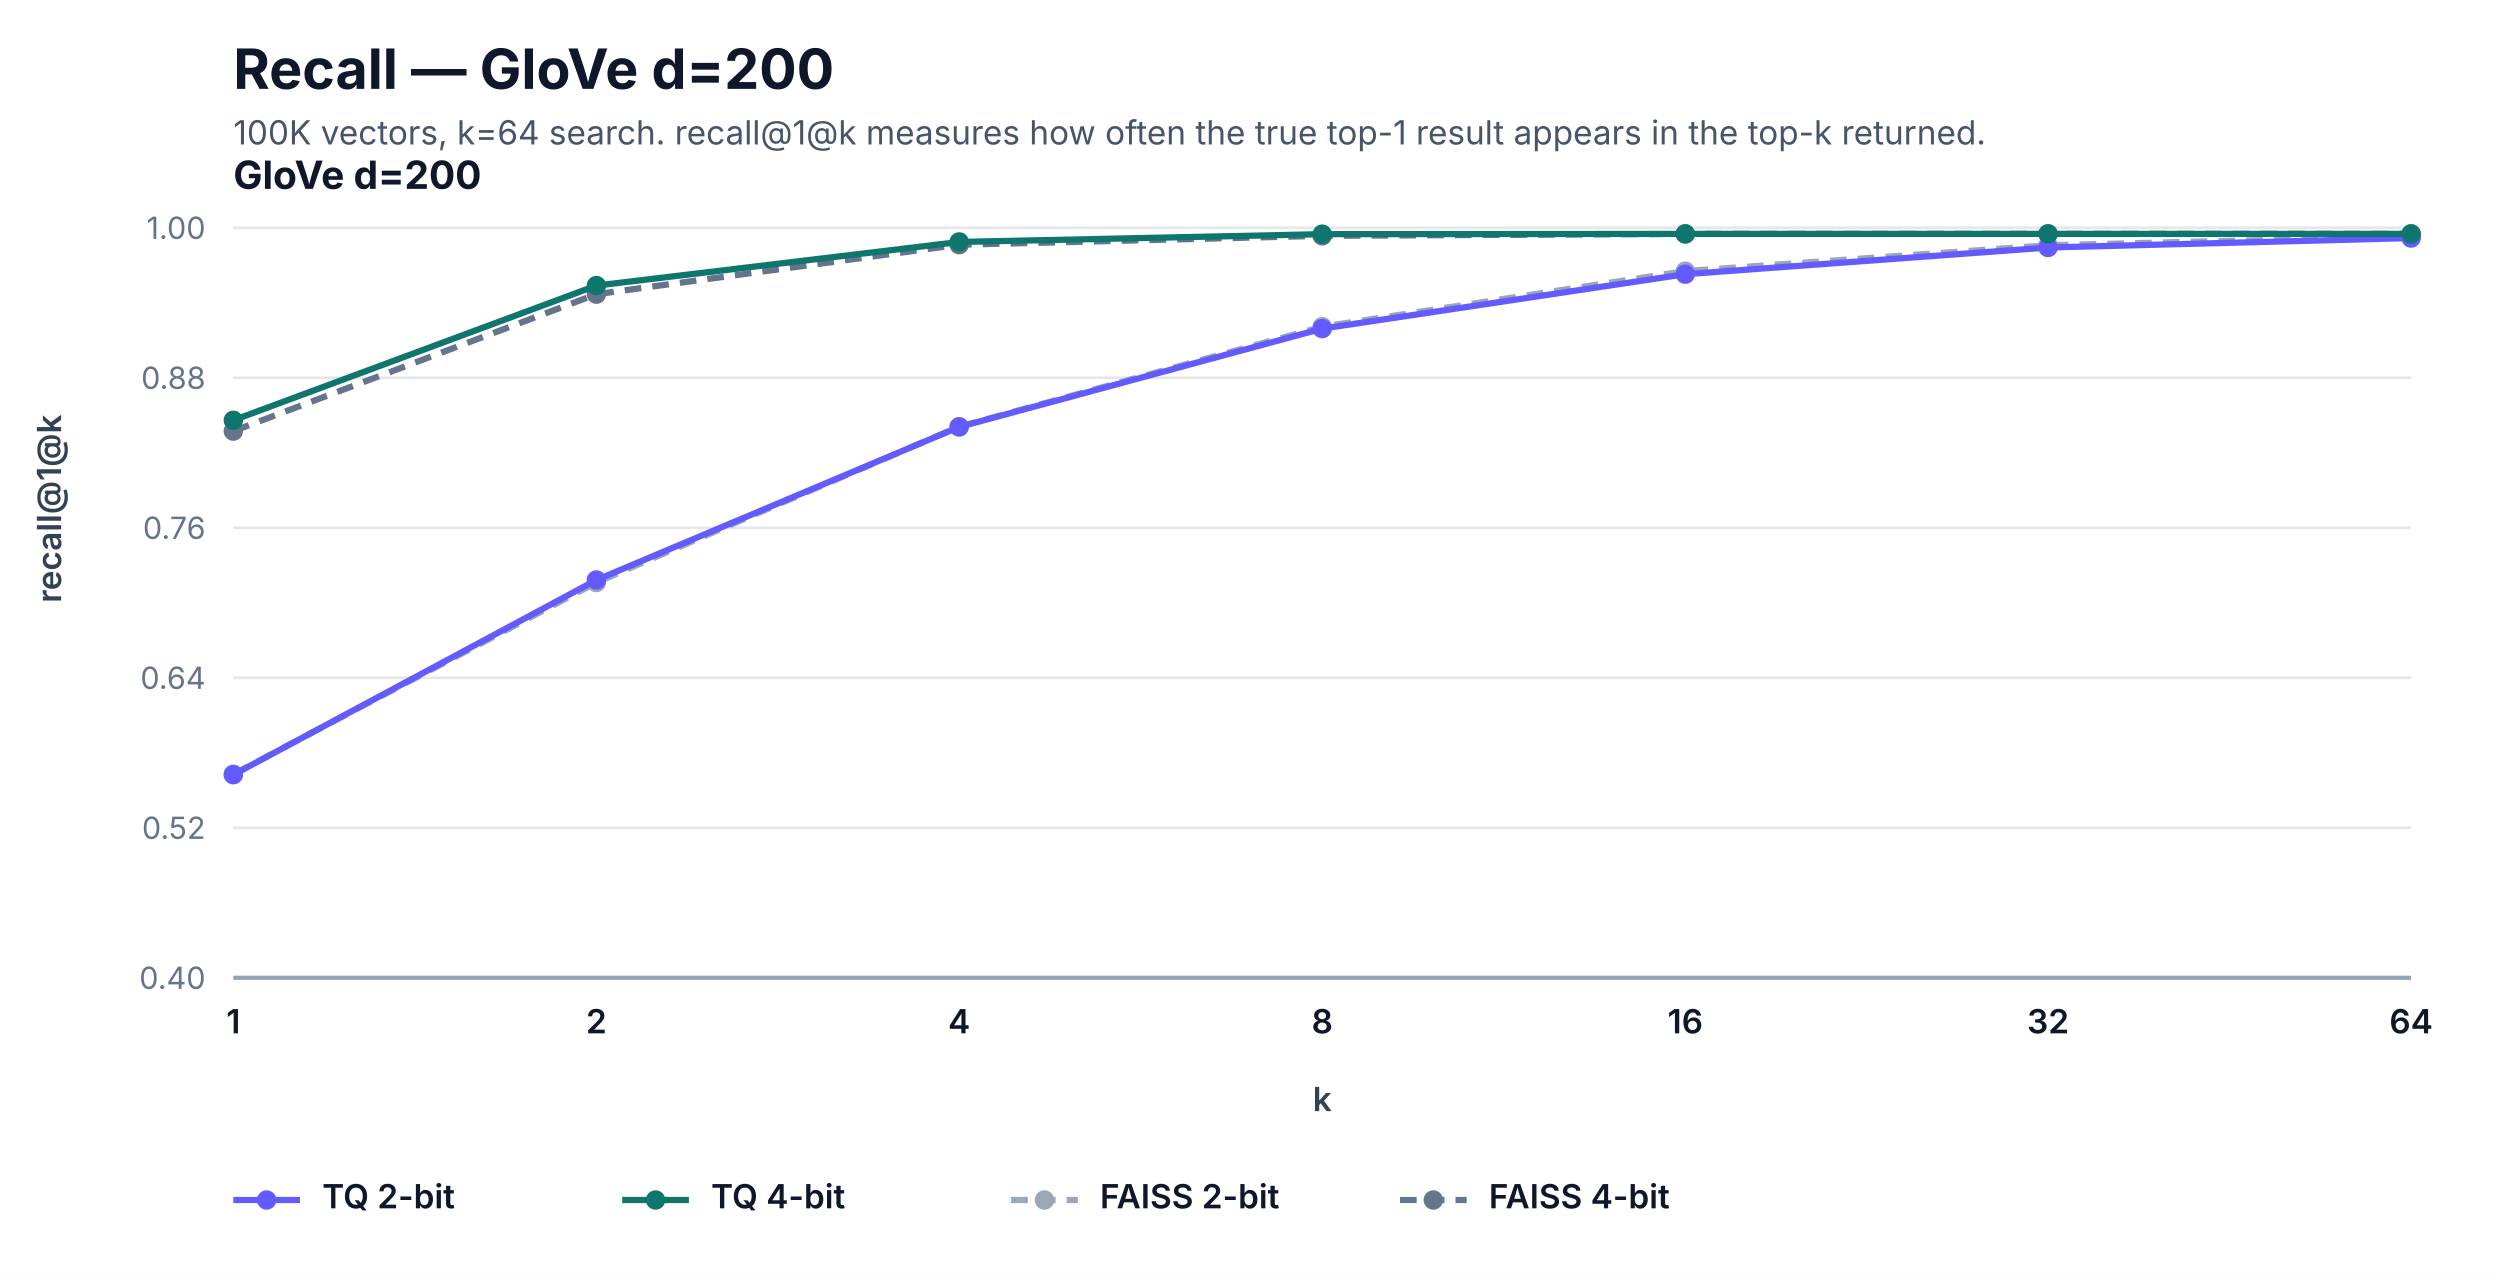
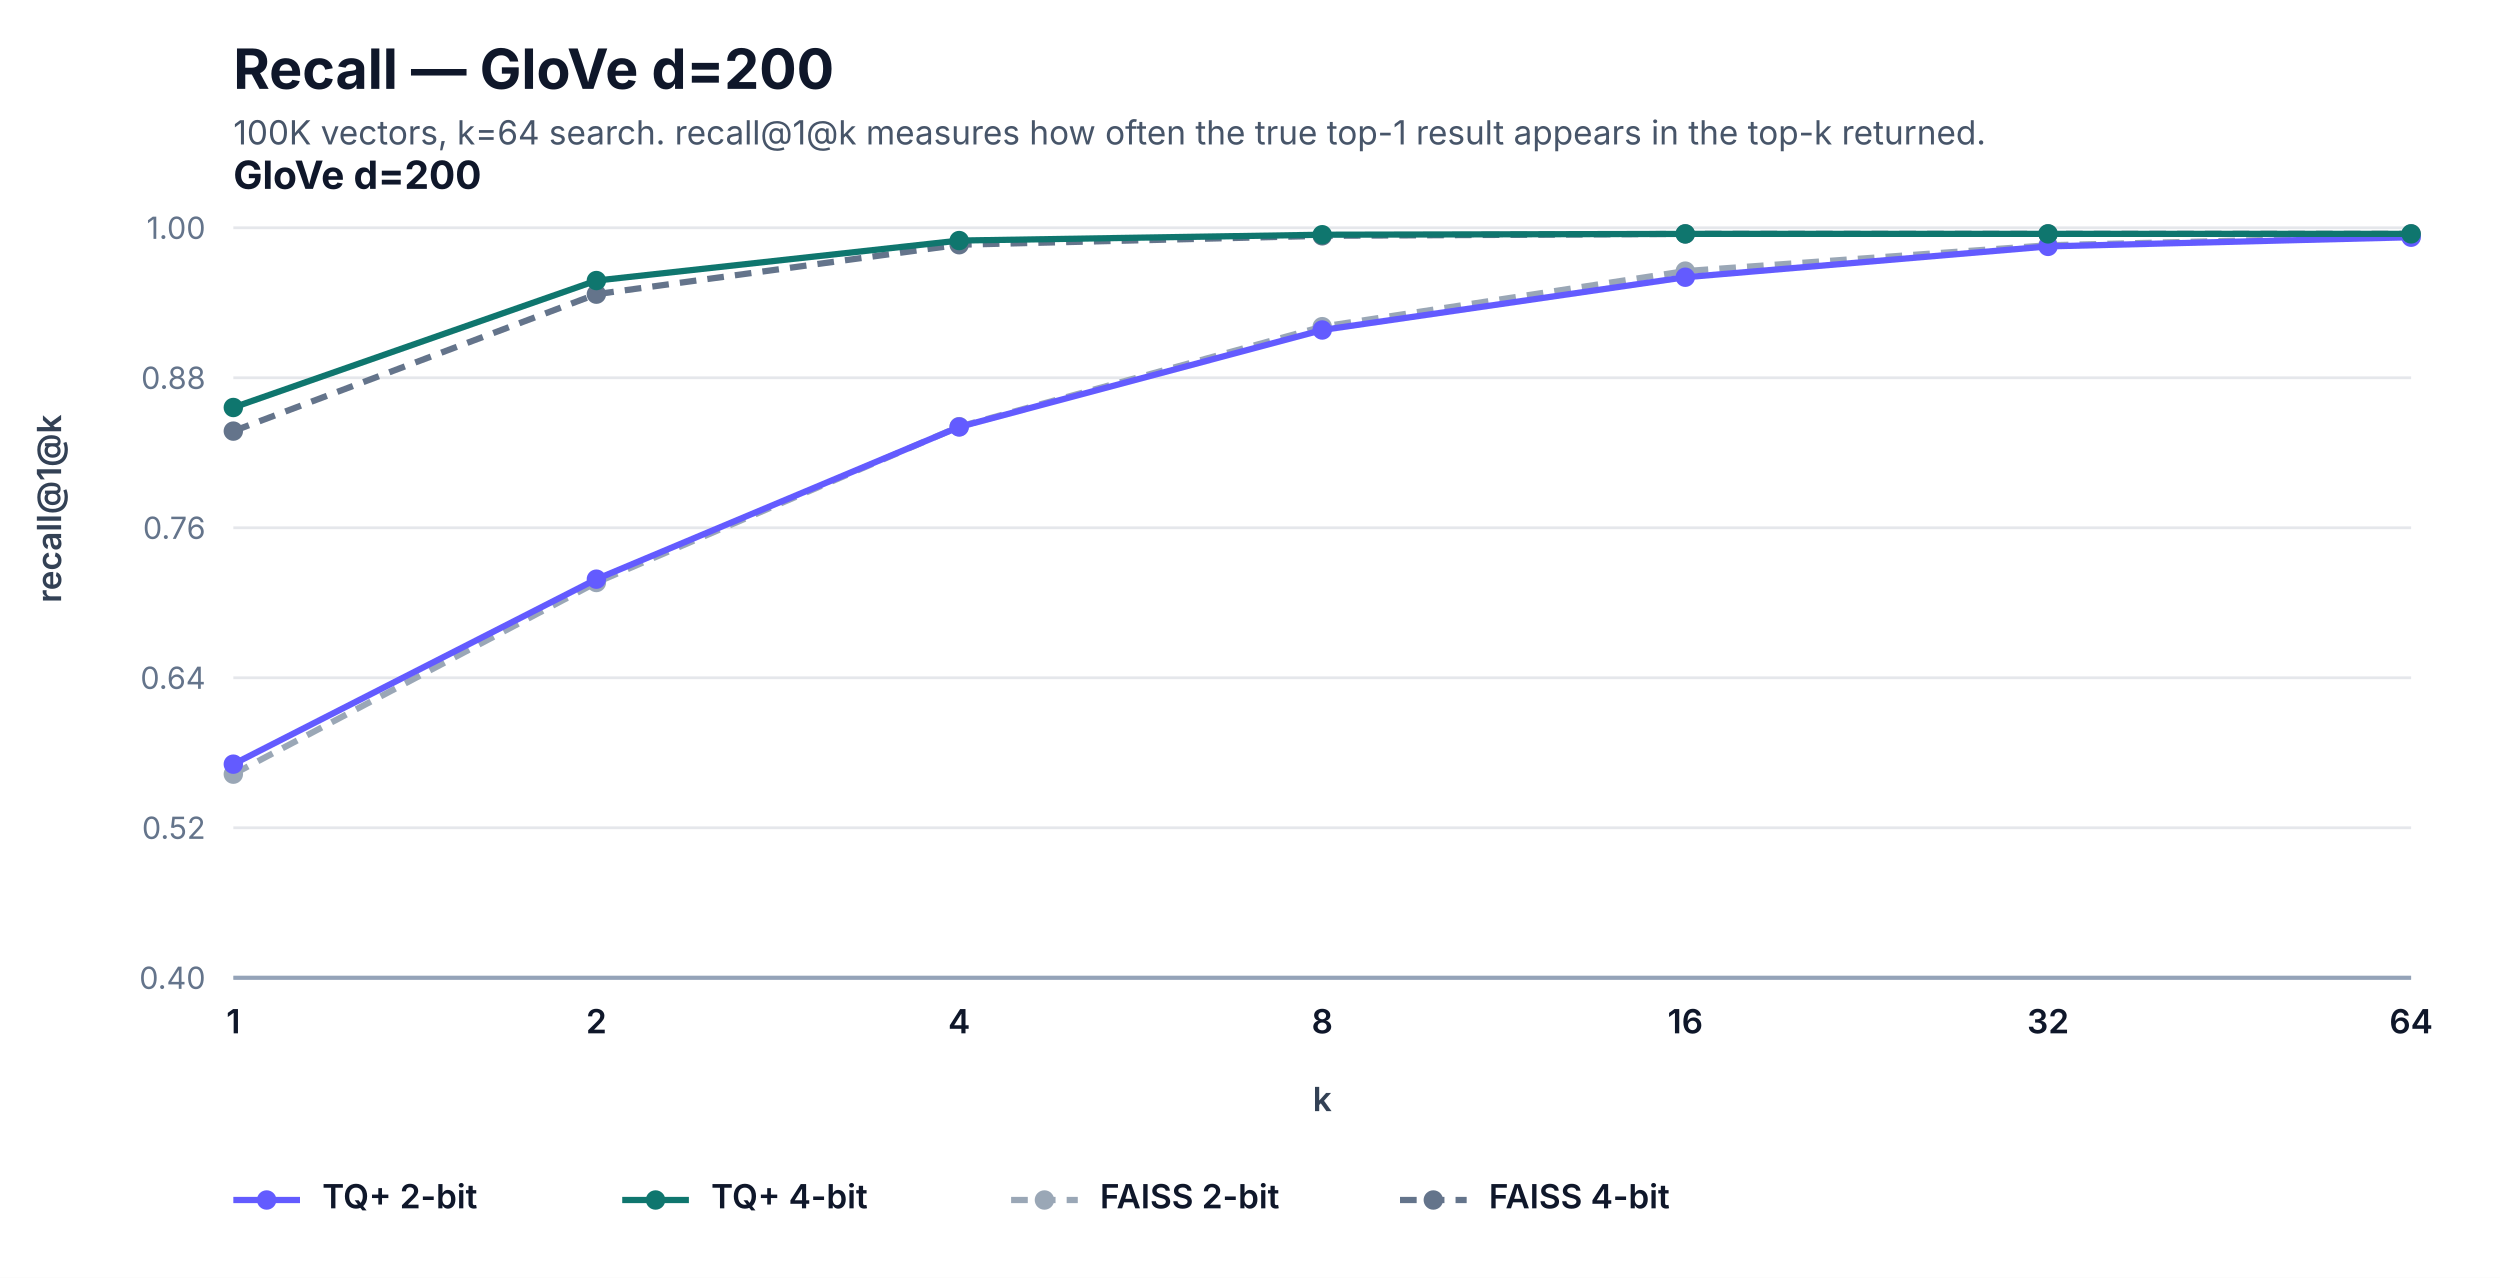
- <svg xmlns="http://www.w3.org/2000/svg" width="900" height="460" viewBox="0 0 900 460" role="img" aria-label="Recall — GloVe d=200">
-   <style>
-   .title { font: 700 20px -apple-system, BlinkMacSystemFont, "Segoe UI", sans-serif; fill: #0f172a; }
-   .subtitle { font: 400 12px -apple-system, BlinkMacSystemFont, "Segoe UI", sans-serif; fill: #475569; }
-   .panel { font: 700 14px -apple-system, BlinkMacSystemFont, "Segoe UI", sans-serif; fill: #0f172a; }
-   .label { font: 600 12px -apple-system, BlinkMacSystemFont, "Segoe UI", sans-serif; fill: #0f172a; }
-   .secondary { font: 400 11px -apple-system, BlinkMacSystemFont, "Segoe UI", sans-serif; fill: #475569; }
-   .tick { font: 400 11px -apple-system, BlinkMacSystemFont, "Segoe UI", sans-serif; fill: #64748b; }
-   .value { font: 700 11px -apple-system, BlinkMacSystemFont, "Segoe UI", sans-serif; fill: #0f172a; }
-   .value-accent { font: 700 11px -apple-system, BlinkMacSystemFont, "Segoe UI", sans-serif; fill: #4338ca; }
-   .axis { font: 600 12px -apple-system, BlinkMacSystemFont, "Segoe UI", sans-serif; fill: #334155; }
-   .legend { font: 600 12px -apple-system, BlinkMacSystemFont, "Segoe UI", sans-serif; fill: #0f172a; }
- </style>
-   <rect width="100%" height="100%" fill="#ffffff" />
+ <svg xmlns="http://www.w3.org/2000/svg" width="900" height="460" aria-label="Recall — GloVe d=200" role="img" viewBox="0 0 900 460">
+   <style>.title{font:700 20px -apple-system,BlinkMacSystemFont,"Segoe UI",sans-serif;fill:#0f172a}.subtitle{font:400 12px -apple-system,BlinkMacSystemFont,"Segoe UI",sans-serif;fill:#475569}.label,.panel{fill:#0f172a}.panel{font:700 14px -apple-system,BlinkMacSystemFont,"Segoe UI",sans-serif}.label{font:600 12px -apple-system,BlinkMacSystemFont,"Segoe UI",sans-serif}.tick{font:400 11px -apple-system,BlinkMacSystemFont,"Segoe UI",sans-serif;fill:#64748b}.axis,.legend{font:600 12px -apple-system,BlinkMacSystemFont,"Segoe UI",sans-serif;fill:#334155}.legend{fill:#0f172a}</style>
+   <rect width="100%" height="100%" fill="#fff" />
  <text x="84" y="32" class="title">Recall — GloVe d=200</text>
  <text x="84" y="52" class="subtitle">100K vectors, k=64 search. recall@1@k measures how often the true top-1 result appears in the top-k returned.</text>
-   <line x1="84" y1="352.0" x2="868" y2="352.0" stroke="#e5e7eb" stroke-width="1" />
-   <text x="74" y="356.0" text-anchor="end" class="tick">0.40</text>
-   <line x1="84" y1="298.0" x2="868" y2="298.0" stroke="#e5e7eb" stroke-width="1" />
-   <text x="74" y="302.0" text-anchor="end" class="tick">0.52</text>
-   <line x1="84" y1="244.0" x2="868" y2="244.0" stroke="#e5e7eb" stroke-width="1" />
-   <text x="74" y="248.0" text-anchor="end" class="tick">0.64</text>
-   <line x1="84" y1="190.0" x2="868" y2="190.0" stroke="#e5e7eb" stroke-width="1" />
-   <text x="74" y="194.0" text-anchor="end" class="tick">0.76</text>
-   <line x1="84" y1="136.0" x2="868" y2="136.0" stroke="#e5e7eb" stroke-width="1" />
-   <text x="74" y="140.0" text-anchor="end" class="tick">0.88</text>
-   <line x1="84" y1="82.0" x2="868" y2="82.0" stroke="#e5e7eb" stroke-width="1" />
-   <text x="74" y="86.0" text-anchor="end" class="tick">1.00</text>
-   <line x1="84" y1="352.0" x2="868" y2="352.0" stroke="#94a3b8" stroke-width="1.5" />
+   <line x1="84" x2="868" y1="352" y2="352" stroke="#e5e7eb" stroke-width="1" />
+   <text x="74" y="356" class="tick" text-anchor="end">0.40</text>
+   <line x1="84" x2="868" y1="298" y2="298" stroke="#e5e7eb" stroke-width="1" />
+   <text x="74" y="302" class="tick" text-anchor="end">0.52</text>
+   <line x1="84" x2="868" y1="244" y2="244" stroke="#e5e7eb" stroke-width="1" />
+   <text x="74" y="248" class="tick" text-anchor="end">0.64</text>
+   <line x1="84" x2="868" y1="190" y2="190" stroke="#e5e7eb" stroke-width="1" />
+   <text x="74" y="194" class="tick" text-anchor="end">0.76</text>
+   <line x1="84" x2="868" y1="136" y2="136" stroke="#e5e7eb" stroke-width="1" />
+   <text x="74" y="140" class="tick" text-anchor="end">0.88</text>
+   <line x1="84" x2="868" y1="82" y2="82" stroke="#e5e7eb" stroke-width="1" />
+   <text x="74" y="86" class="tick" text-anchor="end">1.00</text>
+   <line x1="84" x2="868" y1="352" y2="352" stroke="#94a3b8" stroke-width="1.5" />
  <text x="84" y="68" class="panel">GloVe d=200</text>
-   <text x="84.0" y="372" text-anchor="middle" class="label">1</text>
-   <text x="214.7" y="372" text-anchor="middle" class="label">2</text>
-   <text x="345.3" y="372" text-anchor="middle" class="label">4</text>
-   <text x="476.0" y="372" text-anchor="middle" class="label">8</text>
-   <text x="606.7" y="372" text-anchor="middle" class="label">16</text>
-   <text x="737.3" y="372" text-anchor="middle" class="label">32</text>
-   <text x="868.0" y="372" text-anchor="middle" class="label">64</text>
-   <path d="M 84.0,278.7 L 214.7,209.7 L 345.3,153.6 L 476.0,117.6 L 606.7,97.6 L 737.3,88.3 L 868.0,85.1" fill="none" stroke="#9aa7b6" stroke-width="2.25" stroke-dasharray="6 4" />
-   <circle cx="84.0" cy="278.7" r="3.5" fill="#9aa7b6" />
+   <text x="84" y="372" class="label" text-anchor="middle">1</text>
+   <text x="214.7" y="372" class="label" text-anchor="middle">2</text>
+   <text x="345.3" y="372" class="label" text-anchor="middle">4</text>
+   <text x="476" y="372" class="label" text-anchor="middle">8</text>
+   <text x="606.7" y="372" class="label" text-anchor="middle">16</text>
+   <text x="737.3" y="372" class="label" text-anchor="middle">32</text>
+   <text x="868" y="372" class="label" text-anchor="middle">64</text>
+   <path fill="none" stroke="#9aa7b6" stroke-dasharray="6 4" stroke-width="2.25" d="M 84.0,278.7 L 214.7,209.7 L 345.3,153.6 L 476.0,117.6 L 606.7,97.6 L 737.3,88.3 L 868.0,85.1" />
+   <circle cx="84" cy="278.7" r="3.5" fill="#9aa7b6" />
  <circle cx="214.7" cy="209.7" r="3.5" fill="#9aa7b6" />
  <circle cx="345.3" cy="153.6" r="3.5" fill="#9aa7b6" />
-   <circle cx="476.0" cy="117.6" r="3.5" fill="#9aa7b6" />
+   <circle cx="476" cy="117.6" r="3.5" fill="#9aa7b6" />
  <circle cx="606.7" cy="97.6" r="3.5" fill="#9aa7b6" />
  <circle cx="737.3" cy="88.3" r="3.5" fill="#9aa7b6" />
-   <circle cx="868.0" cy="85.1" r="3.5" fill="#9aa7b6" />
-   <path d="M 84.0,155.2 L 214.7,105.9 L 345.3,88.1 L 476.0,84.9 L 606.7,84.2 L 737.3,84.2 L 868.0,84.2" fill="none" stroke="#64748b" stroke-width="2.25" stroke-dasharray="6 4" />
-   <circle cx="84.0" cy="155.2" r="3.5" fill="#64748b" />
+   <circle cx="868" cy="85.1" r="3.5" fill="#9aa7b6" />
+   <path fill="none" stroke="#64748b" stroke-dasharray="6 4" stroke-width="2.25" d="M 84.0,155.2 L 214.7,105.9 L 345.3,88.1 L 476.0,84.9 L 606.7,84.2 L 737.3,84.2 L 868.0,84.2" />
+   <circle cx="84" cy="155.2" r="3.5" fill="#64748b" />
  <circle cx="214.7" cy="105.9" r="3.5" fill="#64748b" />
  <circle cx="345.3" cy="88.1" r="3.5" fill="#64748b" />
-   <circle cx="476.0" cy="84.9" r="3.5" fill="#64748b" />
+   <circle cx="476" cy="84.9" r="3.5" fill="#64748b" />
  <circle cx="606.7" cy="84.2" r="3.5" fill="#64748b" />
  <circle cx="737.3" cy="84.2" r="3.5" fill="#64748b" />
-   <circle cx="868.0" cy="84.2" r="3.5" fill="#64748b" />
-   <path d="M 84.0,278.9 L 214.7,208.8 L 345.3,153.7 L 476.0,118.3 L 606.7,98.7 L 737.3,89.1 L 868.0,85.7" fill="none" stroke="#635bff" stroke-width="2.25" />
-   <circle cx="84.0" cy="278.9" r="3.5" fill="#635bff" />
-   <circle cx="214.7" cy="208.8" r="3.5" fill="#635bff" />
+   <circle cx="868" cy="84.2" r="3.5" fill="#64748b" />
+   <path fill="none" stroke="#635bff" stroke-width="2.25" d="M 84.0,275.1 L 214.7,208.5 L 345.3,153.7 L 476.0,118.8 L 606.7,99.8 L 737.3,88.7 L 868.0,85.4" />
+   <circle cx="84" cy="275.1" r="3.5" fill="#635bff" />
+   <circle cx="214.7" cy="208.5" r="3.5" fill="#635bff" />
  <circle cx="345.3" cy="153.7" r="3.5" fill="#635bff" />
-   <circle cx="476.0" cy="118.3" r="3.5" fill="#635bff" />
-   <circle cx="606.7" cy="98.7" r="3.5" fill="#635bff" />
-   <circle cx="737.3" cy="89.1" r="3.5" fill="#635bff" />
-   <circle cx="868.0" cy="85.7" r="3.5" fill="#635bff" />
-   <path d="M 84.0,151.3 L 214.7,102.8 L 345.3,87.1 L 476.0,84.3 L 606.7,84.2 L 737.3,84.2 L 868.0,84.2" fill="none" stroke="#0f766e" stroke-width="2.25" />
-   <circle cx="84.0" cy="151.3" r="3.5" fill="#0f766e" />
-   <circle cx="214.7" cy="102.8" r="3.5" fill="#0f766e" />
-   <circle cx="345.3" cy="87.1" r="3.5" fill="#0f766e" />
-   <circle cx="476.0" cy="84.3" r="3.5" fill="#0f766e" />
+   <circle cx="476" cy="118.8" r="3.5" fill="#635bff" />
+   <circle cx="606.7" cy="99.8" r="3.5" fill="#635bff" />
+   <circle cx="737.3" cy="88.7" r="3.5" fill="#635bff" />
+   <circle cx="868" cy="85.4" r="3.5" fill="#635bff" />
+   <path fill="none" stroke="#0f766e" stroke-width="2.25" d="M 84.0,146.7 L 214.7,101.0 L 345.3,86.6 L 476.0,84.5 L 606.7,84.2 L 737.3,84.2 L 868.0,84.2" />
+   <circle cx="84" cy="146.7" r="3.5" fill="#0f766e" />
+   <circle cx="214.7" cy="101" r="3.5" fill="#0f766e" />
+   <circle cx="345.3" cy="86.6" r="3.5" fill="#0f766e" />
+   <circle cx="476" cy="84.5" r="3.5" fill="#0f766e" />
  <circle cx="606.7" cy="84.2" r="3.5" fill="#0f766e" />
  <circle cx="737.3" cy="84.2" r="3.5" fill="#0f766e" />
-   <circle cx="868.0" cy="84.2" r="3.5" fill="#0f766e" />
-   <text x="22" y="217.0" transform="rotate(-90, 22, 217.0)" class="axis">recall@1@k</text>
-   <text x="476.0" y="400" text-anchor="middle" class="axis">k</text>
-   <line x1="84" y1="432" x2="108" y2="432" stroke="#635bff" stroke-width="2.25" />
+   <circle cx="868" cy="84.2" r="3.5" fill="#0f766e" />
+   <text x="22" y="217" class="axis" transform="rotate(-90, 22, 217.0)">recall@1@k</text>
+   <text x="476" y="400" class="axis" text-anchor="middle">k</text>
+   <line x1="84" x2="108" y1="432" y2="432" stroke="#635bff" stroke-width="2.25" />
  <circle cx="96" cy="432" r="3.5" fill="#635bff" />
-   <text x="116" y="435" class="legend">TQ 2-bit</text>
-   <line x1="224" y1="432" x2="248" y2="432" stroke="#0f766e" stroke-width="2.25" />
+   <text x="116" y="435" class="legend">TQ+ 2-bit</text>
+   <line x1="224" x2="248" y1="432" y2="432" stroke="#0f766e" stroke-width="2.25" />
  <circle cx="236" cy="432" r="3.5" fill="#0f766e" />
-   <text x="256" y="435" class="legend">TQ 4-bit</text>
-   <line x1="364" y1="432" x2="388" y2="432" stroke="#9aa7b6" stroke-width="2.25" stroke-dasharray="6 4" />
+   <text x="256" y="435" class="legend">TQ+ 4-bit</text>
+   <line x1="364" x2="388" y1="432" y2="432" stroke="#9aa7b6" stroke-dasharray="6 4" stroke-width="2.25" />
  <circle cx="376" cy="432" r="3.5" fill="#9aa7b6" />
  <text x="396" y="435" class="legend">FAISS 2-bit</text>
-   <line x1="504" y1="432" x2="528" y2="432" stroke="#64748b" stroke-width="2.25" stroke-dasharray="6 4" />
+   <line x1="504" x2="528" y1="432" y2="432" stroke="#64748b" stroke-dasharray="6 4" stroke-width="2.25" />
  <circle cx="516" cy="432" r="3.5" fill="#64748b" />
  <text x="536" y="435" class="legend">FAISS 4-bit</text>
</svg>
